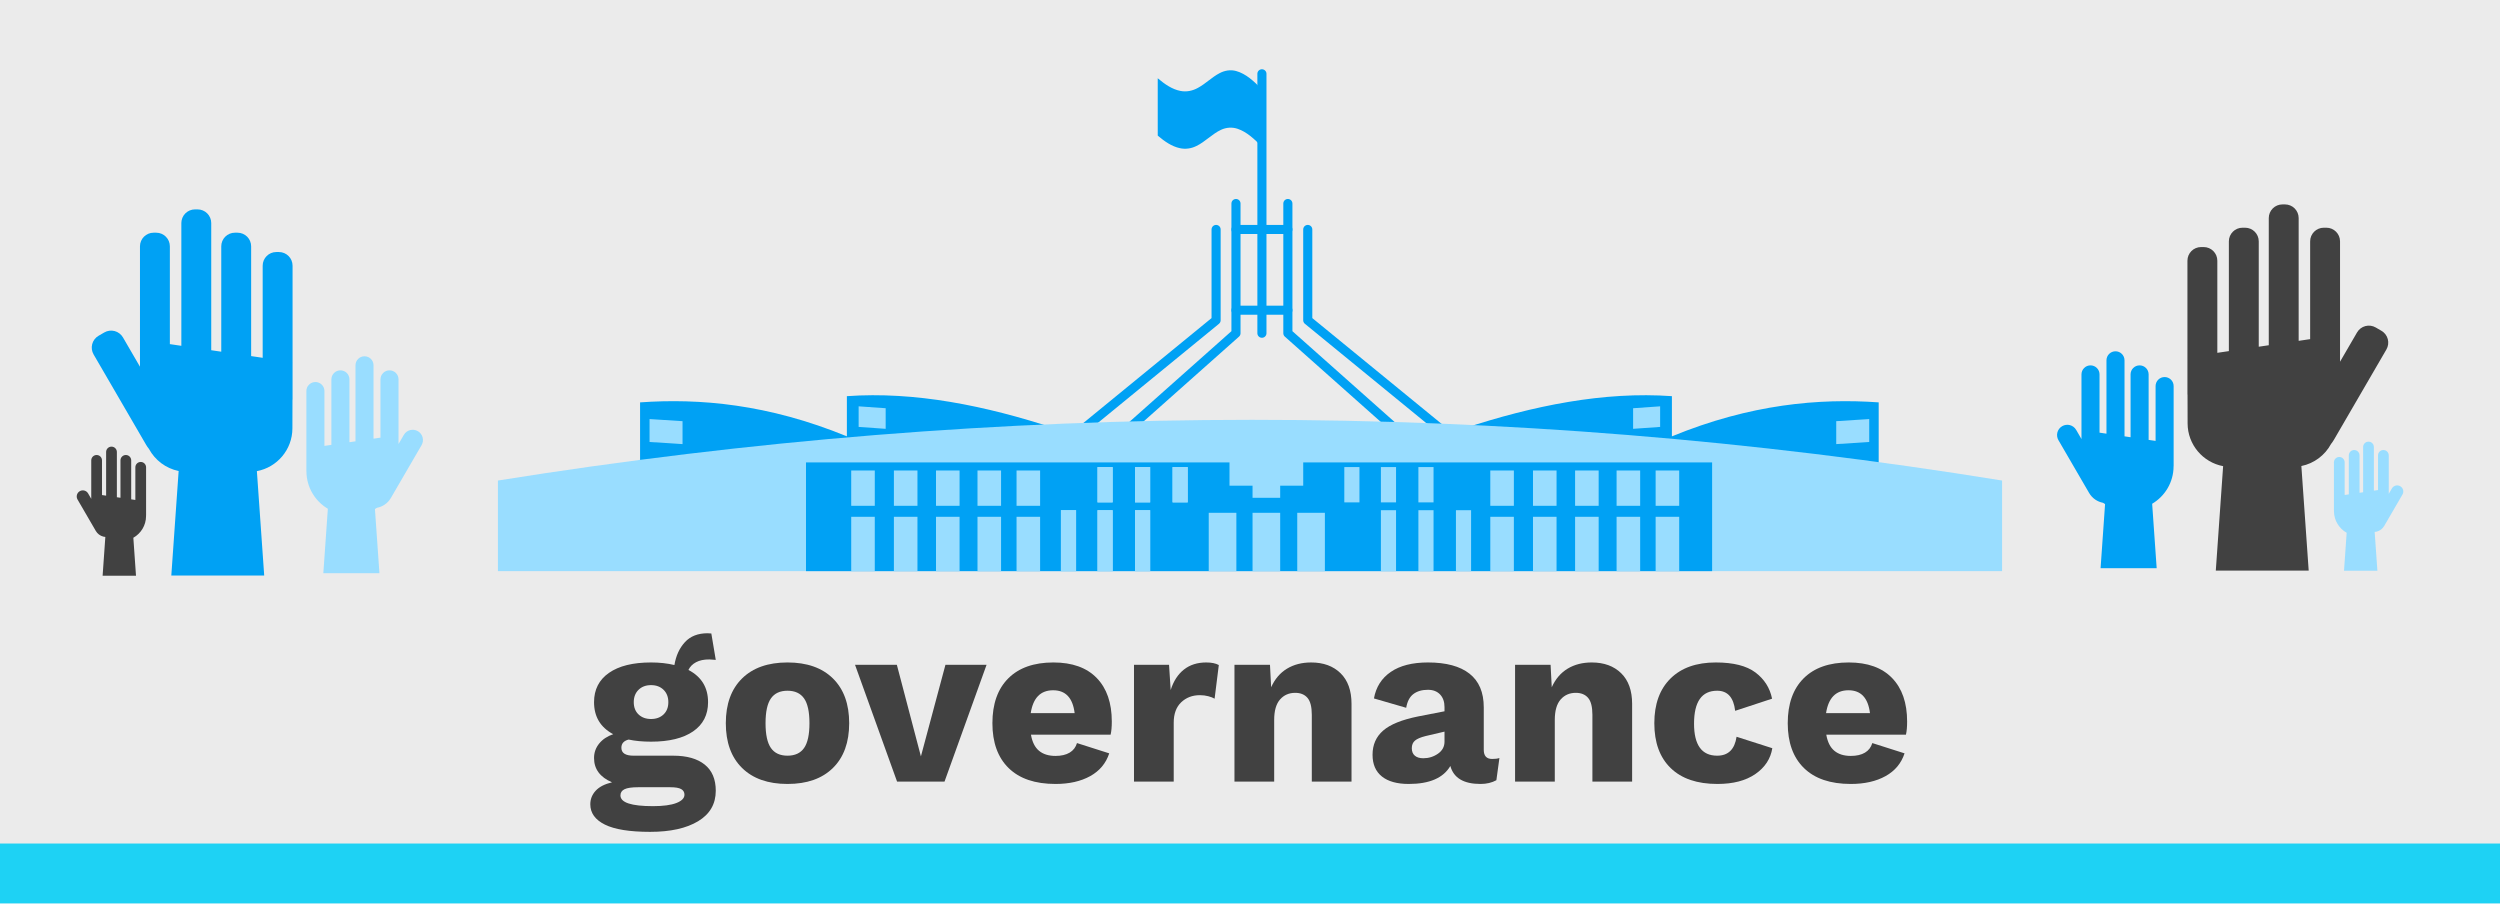
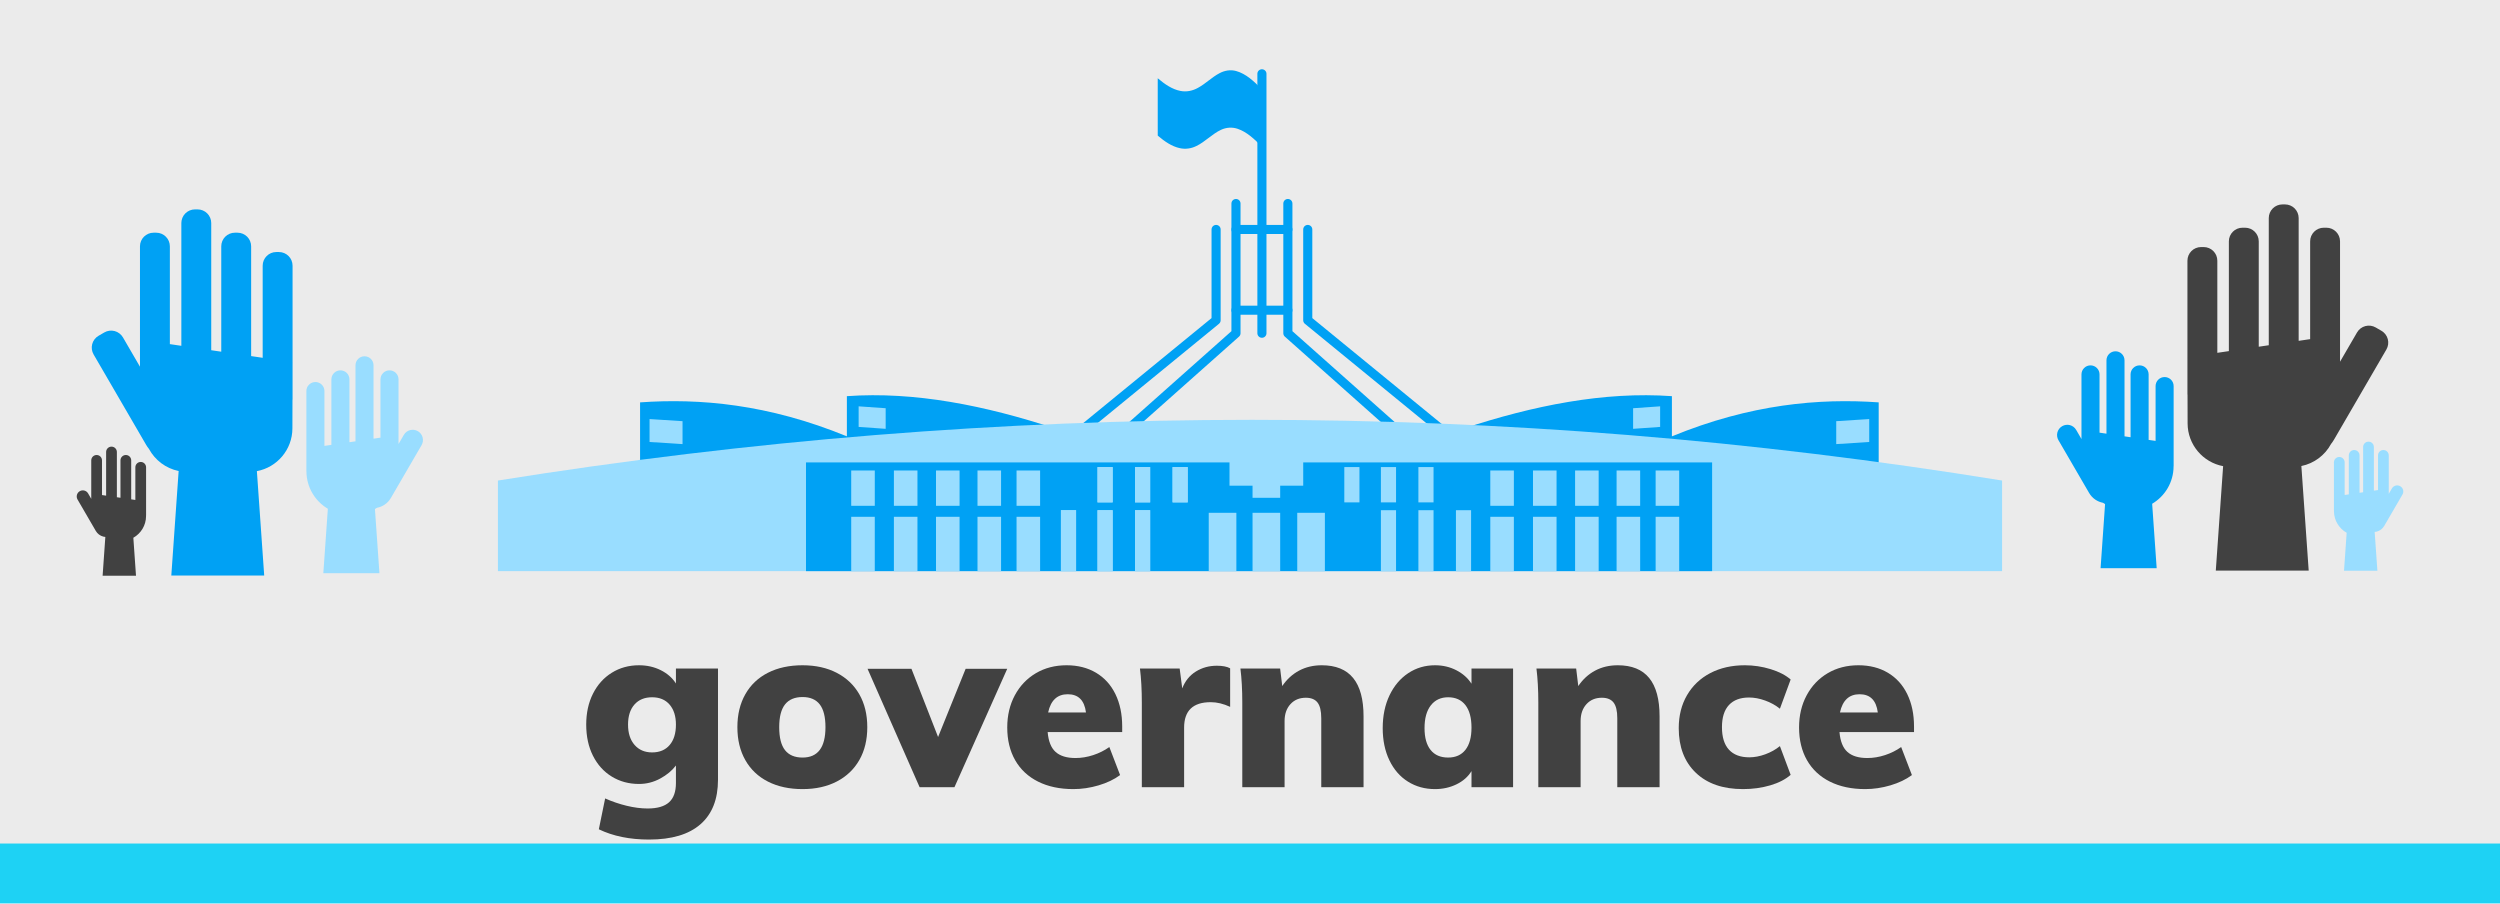
<svg xmlns="http://www.w3.org/2000/svg" width="100%" height="100%" viewBox="0 0 321 116" version="1.1" xml:space="preserve" style="fill-rule:evenodd;clip-rule:evenodd;stroke-linecap:round;stroke-linejoin:round;stroke-miterlimit:1.5;">
  <rect id="governance" x="0" y="0" width="321" height="116" style="fill:none;" />
  <clipPath id="_clip1">
    <rect x="0" y="0" width="321" height="116" />
  </clipPath>
  <g clip-path="url(#_clip1)">
    <rect x="0" y="0" width="321" height="116" style="fill:#ebebeb;" />
    <rect x="-21.221" y="108.309" width="387.574" height="13.191" style="fill:#1ed2f4;" />
-     <path d="M90.48,98.17c0.95,0.76 1.425,1.88 1.425,3.36c0,1.7 -0.755,3.005 -2.265,3.915c-1.51,0.91 -3.565,1.365 -6.165,1.365c-2.62,0 -4.555,-0.31 -5.805,-0.93c-1.25,-0.62 -1.875,-1.49 -1.875,-2.61c0,-0.66 0.23,-1.24 0.69,-1.74c0.46,-0.5 1.16,-0.86 2.1,-1.08c-1.54,-0.66 -2.31,-1.7 -2.31,-3.12c0,-0.7 0.22,-1.32 0.66,-1.86c0.44,-0.54 1.04,-0.94 1.8,-1.2c-1.64,-0.88 -2.46,-2.25 -2.46,-4.11c0,-1.62 0.64,-2.875 1.92,-3.765c1.28,-0.89 3.08,-1.335 5.4,-1.335c1.08,0 2.08,0.11 3,0.33c0.2,-1.2 0.65,-2.18 1.35,-2.94c0.7,-0.76 1.67,-1.14 2.91,-1.14l0.48,0.03l0.57,3.39c-0.4,-0.04 -0.68,-0.06 -0.84,-0.06c-0.68,0 -1.245,0.12 -1.695,0.36c-0.45,0.24 -0.775,0.57 -0.975,0.99c1.68,0.88 2.52,2.26 2.52,4.14c0,1.62 -0.64,2.87 -1.92,3.75c-1.28,0.88 -3.08,1.32 -5.4,1.32c-1.08,0 -2.04,-0.09 -2.88,-0.27c-0.62,0.16 -0.93,0.51 -0.93,1.05c0,0.68 0.52,1.02 1.56,1.02l5.1,0c1.74,0 3.085,0.38 4.035,1.14Zm-8.49,-9.6c-0.41,0.4 -0.615,0.93 -0.615,1.59c0,0.66 0.205,1.185 0.615,1.575c0.41,0.39 0.945,0.585 1.605,0.585c0.66,0 1.195,-0.195 1.605,-0.585c0.41,-0.39 0.615,-0.915 0.615,-1.575c0,-0.66 -0.205,-1.19 -0.615,-1.59c-0.41,-0.4 -0.945,-0.6 -1.605,-0.6c-0.66,0 -1.195,0.2 -1.605,0.6Zm4.86,14.535c0.69,-0.27 1.035,-0.625 1.035,-1.065c0,-0.32 -0.14,-0.56 -0.42,-0.72c-0.28,-0.16 -0.75,-0.24 -1.41,-0.24l-4.11,0c-0.82,0 -1.405,0.085 -1.755,0.255c-0.35,0.17 -0.525,0.435 -0.525,0.795c0,0.92 1.39,1.38 4.17,1.38c1.32,0 2.325,-0.135 3.015,-0.405Z" style="fill:#414141;fill-rule:nonzero;" />
-     <path d="M106.95,87.115c1.39,1.37 2.085,3.285 2.085,5.745c0,2.46 -0.695,4.375 -2.085,5.745c-1.39,1.37 -3.335,2.055 -5.835,2.055c-2.5,0 -4.445,-0.685 -5.835,-2.055c-1.39,-1.37 -2.085,-3.285 -2.085,-5.745c0,-2.46 0.695,-4.375 2.085,-5.745c1.39,-1.37 3.335,-2.055 5.835,-2.055c2.5,0 4.445,0.685 5.835,2.055Zm-7.965,2.565c-0.46,0.66 -0.69,1.72 -0.69,3.18c0,1.46 0.23,2.52 0.69,3.18c0.46,0.66 1.17,0.99 2.13,0.99c0.96,0 1.67,-0.33 2.13,-0.99c0.46,-0.66 0.69,-1.72 0.69,-3.18c0,-1.46 -0.23,-2.52 -0.69,-3.18c-0.46,-0.66 -1.17,-0.99 -2.13,-0.99c-0.96,0 -1.67,0.33 -2.13,0.99Z" style="fill:#414141;fill-rule:nonzero;" />
-     <path d="M126.675,85.36l-5.4,15l-6.09,0l-5.4,-15l5.37,0l3.09,11.76l3.15,-11.76l5.28,0Z" style="fill:#414141;fill-rule:nonzero;" />
-     <path d="M142.605,94.33l-10.23,0c0.16,0.94 0.505,1.63 1.035,2.07c0.53,0.44 1.235,0.66 2.115,0.66c0.74,0 1.345,-0.14 1.815,-0.42c0.47,-0.28 0.785,-0.69 0.945,-1.23l4.14,1.32c-0.42,1.28 -1.235,2.255 -2.445,2.925c-1.21,0.67 -2.695,1.005 -4.455,1.005c-2.62,0 -4.625,-0.68 -6.015,-2.04c-1.39,-1.36 -2.085,-3.28 -2.085,-5.76c0,-2.48 0.68,-4.4 2.04,-5.76c1.36,-1.36 3.29,-2.04 5.79,-2.04c2.42,0 4.275,0.665 5.565,1.995c1.29,1.33 1.935,3.195 1.935,5.595c0,0.68 -0.05,1.24 -0.15,1.68Zm-10.26,-2.76l5.64,0c-0.24,-1.96 -1.16,-2.94 -2.76,-2.94c-1.62,0 -2.58,0.98 -2.88,2.94Z" style="fill:#414141;fill-rule:nonzero;" />
-     <path d="M156.495,85.39l-0.54,4.32c-0.2,-0.12 -0.47,-0.225 -0.81,-0.315c-0.34,-0.09 -0.7,-0.135 -1.08,-0.135c-0.96,0 -1.76,0.305 -2.4,0.915c-0.64,0.61 -0.96,1.485 -0.96,2.625l0,7.56l-5.1,0l0,-15l4.5,0l0.21,3.24c0.36,-1.14 0.925,-2.015 1.695,-2.625c0.77,-0.61 1.725,-0.915 2.865,-0.915c0.68,0 1.22,0.11 1.62,0.33Z" style="fill:#414141;fill-rule:nonzero;" />
-     <path d="M172.125,86.44c0.94,0.92 1.41,2.23 1.41,3.93l0,9.99l-5.1,0l0,-8.58c0,-1.02 -0.185,-1.745 -0.555,-2.175c-0.37,-0.43 -0.895,-0.645 -1.575,-0.645c-0.8,0 -1.45,0.285 -1.95,0.855c-0.5,0.57 -0.75,1.445 -0.75,2.625l0,7.92l-5.1,0l0,-15l4.56,0l0.15,2.88c0.48,-1.06 1.16,-1.855 2.04,-2.385c0.88,-0.53 1.91,-0.795 3.09,-0.795c1.58,0 2.84,0.46 3.78,1.38Z" style="fill:#414141;fill-rule:nonzero;" />
-     <path d="M192.525,97.33l-0.39,2.85c-0.58,0.32 -1.26,0.48 -2.04,0.48c-2.16,0 -3.45,-0.77 -3.87,-2.31c-0.9,1.54 -2.68,2.31 -5.34,2.31c-1.5,0 -2.65,-0.32 -3.45,-0.96c-0.8,-0.64 -1.2,-1.57 -1.2,-2.79c0,-1.28 0.455,-2.315 1.365,-3.105c0.91,-0.79 2.405,-1.395 4.485,-1.815l3.39,-0.66l0,-0.54c0,-0.68 -0.19,-1.22 -0.57,-1.62c-0.38,-0.4 -0.9,-0.6 -1.56,-0.6c-0.76,0 -1.38,0.18 -1.86,0.54c-0.48,0.36 -0.79,0.95 -0.93,1.77l-4.14,-1.2c0.26,-1.46 0.98,-2.595 2.16,-3.405c1.18,-0.81 2.77,-1.215 4.77,-1.215c2.34,0 4.12,0.48 5.34,1.44c1.22,0.96 1.83,2.4 1.83,4.32l0,5.46c0,0.78 0.36,1.17 1.08,1.17c0.38,0 0.69,-0.04 0.93,-0.12Zm-7.89,-0.555c0.56,-0.39 0.84,-0.905 0.84,-1.545l0,-1.29l-2.43,0.57c-0.64,0.16 -1.095,0.355 -1.365,0.585c-0.27,0.23 -0.405,0.555 -0.405,0.975c0,0.42 0.13,0.74 0.39,0.96c0.26,0.22 0.62,0.33 1.08,0.33c0.7,0 1.33,-0.195 1.89,-0.585Z" style="fill:#414141;fill-rule:nonzero;" />
-     <path d="M208.155,86.44c0.94,0.92 1.41,2.23 1.41,3.93l0,9.99l-5.1,0l0,-8.58c0,-1.02 -0.185,-1.745 -0.555,-2.175c-0.37,-0.43 -0.895,-0.645 -1.575,-0.645c-0.8,0 -1.45,0.285 -1.95,0.855c-0.5,0.57 -0.75,1.445 -0.75,2.625l0,7.92l-5.1,0l0,-15l4.56,0l0.15,2.88c0.48,-1.06 1.16,-1.855 2.04,-2.385c0.88,-0.53 1.91,-0.795 3.09,-0.795c1.58,0 2.84,0.46 3.78,1.38Z" style="fill:#414141;fill-rule:nonzero;" />
-     <path d="M225.405,86.35c1.14,0.86 1.85,1.98 2.13,3.36l-4.74,1.56c-0.2,-1.72 -0.97,-2.58 -2.31,-2.58c-1.98,0 -2.97,1.41 -2.97,4.23c0,2.74 0.99,4.11 2.97,4.11c1.42,0 2.25,-0.81 2.49,-2.43l4.59,1.47c-0.22,1.36 -0.945,2.465 -2.175,3.315c-1.23,0.85 -2.855,1.275 -4.875,1.275c-2.6,0 -4.6,-0.68 -6,-2.04c-1.4,-1.36 -2.1,-3.28 -2.1,-5.76c0,-2.46 0.695,-4.375 2.085,-5.745c1.39,-1.37 3.325,-2.055 5.805,-2.055c2.26,0 3.96,0.43 5.1,1.29Z" style="fill:#414141;fill-rule:nonzero;" />
-     <path d="M244.725,94.33l-10.23,0c0.16,0.94 0.505,1.63 1.035,2.07c0.53,0.44 1.235,0.66 2.115,0.66c0.74,0 1.345,-0.14 1.815,-0.42c0.47,-0.28 0.785,-0.69 0.945,-1.23l4.14,1.32c-0.42,1.28 -1.235,2.255 -2.445,2.925c-1.21,0.67 -2.695,1.005 -4.455,1.005c-2.62,0 -4.625,-0.68 -6.015,-2.04c-1.39,-1.36 -2.085,-3.28 -2.085,-5.76c0,-2.48 0.68,-4.4 2.04,-5.76c1.36,-1.36 3.29,-2.04 5.79,-2.04c2.42,0 4.275,0.665 5.565,1.995c1.29,1.33 1.935,3.195 1.935,5.595c0,0.68 -0.05,1.24 -0.15,1.68Zm-10.26,-2.76l5.64,0c-0.24,-1.96 -1.16,-2.94 -2.76,-2.94c-1.62,0 -2.58,0.98 -2.88,2.94Z" style="fill:#414141;fill-rule:nonzero;" />
+     <path d="M92.19,85.84l0,14.28c0,2.5 -0.75,4.405 -2.25,5.715c-1.5,1.31 -3.7,1.965 -6.6,1.965c-2.48,0 -4.63,-0.44 -6.45,-1.32l0.81,-3.96c0.9,0.4 1.825,0.715 2.775,0.945c0.95,0.23 1.845,0.345 2.685,0.345c1.24,0 2.155,-0.265 2.745,-0.795c0.59,-0.53 0.885,-1.355 0.885,-2.475l0,-2.25c-0.5,0.66 -1.175,1.22 -2.025,1.68c-0.85,0.46 -1.755,0.69 -2.715,0.69c-1.3,0 -2.465,-0.315 -3.495,-0.945c-1.03,-0.63 -1.835,-1.52 -2.415,-2.67c-0.58,-1.15 -0.87,-2.485 -0.87,-4.005c0,-1.5 0.29,-2.825 0.87,-3.975c0.58,-1.15 1.385,-2.045 2.415,-2.685c1.03,-0.64 2.195,-0.96 3.495,-0.96c1.02,0 1.95,0.21 2.79,0.63c0.84,0.42 1.49,0.99 1.95,1.71l0,-1.92l5.4,0Zm-6.21,9.825c0.54,-0.63 0.81,-1.505 0.81,-2.625c0,-1.08 -0.27,-1.935 -0.81,-2.565c-0.54,-0.63 -1.29,-0.945 -2.25,-0.945c-0.96,0 -1.715,0.31 -2.265,0.93c-0.55,0.62 -0.825,1.48 -0.825,2.58c0,1.1 0.28,1.97 0.84,2.61c0.56,0.64 1.31,0.96 2.25,0.96c0.96,0 1.71,-0.315 2.25,-0.945Z" style="fill:#414141;fill-rule:nonzero;" />
+     <path d="M98.61,100.36c-1.26,-0.64 -2.23,-1.56 -2.91,-2.76c-0.68,-1.2 -1.02,-2.61 -1.02,-4.23c0,-1.62 0.34,-3.03 1.02,-4.23c0.68,-1.2 1.65,-2.12 2.91,-2.76c1.26,-0.64 2.74,-0.96 4.44,-0.96c1.68,0 3.145,0.325 4.395,0.975c1.25,0.65 2.215,1.57 2.895,2.76c0.68,1.19 1.02,2.595 1.02,4.215c0,1.62 -0.34,3.025 -1.02,4.215c-0.68,1.19 -1.645,2.11 -2.895,2.76c-1.25,0.65 -2.715,0.975 -4.395,0.975c-1.7,0 -3.18,-0.32 -4.44,-0.96Zm7.38,-6.99c0,-1.32 -0.245,-2.295 -0.735,-2.925c-0.49,-0.63 -1.225,-0.945 -2.205,-0.945c-1,0 -1.75,0.315 -2.25,0.945c-0.5,0.63 -0.75,1.605 -0.75,2.925c0,1.34 0.25,2.325 0.75,2.955c0.5,0.63 1.25,0.945 2.25,0.945c1.96,0 2.94,-1.3 2.94,-3.9Z" style="fill:#414141;fill-rule:nonzero;" />
+     <path d="M123.99,85.87l5.34,0l-6.78,15.21l-4.47,0l-6.69,-15.21l5.64,0l3.42,8.76l3.54,-8.76Z" style="fill:#414141;fill-rule:nonzero;" />
+     <path d="M144.09,94l-9.57,0c0.1,1.18 0.44,2.03 1.02,2.55c0.58,0.52 1.43,0.78 2.55,0.78c0.76,0 1.52,-0.125 2.28,-0.375c0.76,-0.25 1.45,-0.595 2.07,-1.035l1.38,3.6c-0.76,0.56 -1.68,1 -2.76,1.32c-1.08,0.32 -2.16,0.48 -3.24,0.48c-1.74,0 -3.25,-0.32 -4.53,-0.96c-1.28,-0.64 -2.26,-1.555 -2.94,-2.745c-0.68,-1.19 -1.02,-2.595 -1.02,-4.215c0,-1.54 0.325,-2.915 0.975,-4.125c0.65,-1.21 1.55,-2.155 2.7,-2.835c1.15,-0.68 2.465,-1.02 3.945,-1.02c1.44,0 2.7,0.32 3.78,0.96c1.08,0.64 1.91,1.555 2.49,2.745c0.58,1.19 0.87,2.575 0.87,4.155l0,0.72Zm-9.51,-2.52l4.86,0c-0.2,-1.56 -0.98,-2.34 -2.34,-2.34c-1.34,0 -2.18,0.78 -2.52,2.34Z" style="fill:#414141;fill-rule:nonzero;" />
+     <path d="M157.95,85.81l0,4.95c-0.86,-0.4 -1.69,-0.6 -2.49,-0.6c-2.28,0 -3.42,1.09 -3.42,3.27l0,7.65l-5.43,0l0,-10.86c0,-1.64 -0.08,-3.1 -0.24,-4.38l5.1,0l0.33,2.55c0.36,-0.94 0.94,-1.66 1.74,-2.16c0.8,-0.5 1.7,-0.75 2.7,-0.75c0.74,0 1.31,0.11 1.71,0.33Z" style="fill:#414141;fill-rule:nonzero;" />
+     <path d="M173.745,87.055c0.89,1.09 1.335,2.735 1.335,4.935l0,9.09l-5.43,0l0,-8.85c0,-0.94 -0.16,-1.615 -0.48,-2.025c-0.32,-0.41 -0.82,-0.615 -1.5,-0.615c-0.82,0 -1.48,0.275 -1.98,0.825c-0.5,0.55 -0.75,1.275 -0.75,2.175l0,8.49l-5.43,0l0,-10.86c0,-1.64 -0.08,-3.1 -0.24,-4.38l5.1,0l0.27,2.25c0.58,-0.86 1.3,-1.52 2.16,-1.98c0.86,-0.46 1.83,-0.69 2.91,-0.69c1.8,0 3.145,0.545 4.035,1.635Z" style="fill:#414141;fill-rule:nonzero;" />
+     <path d="M194.28,85.84l0,15.24l-5.34,0l0,-2.07c-0.44,0.72 -1.08,1.285 -1.92,1.695c-0.84,0.41 -1.76,0.615 -2.76,0.615c-1.3,0 -2.46,-0.32 -3.48,-0.96c-1.02,-0.64 -1.815,-1.555 -2.385,-2.745c-0.57,-1.19 -0.855,-2.565 -0.855,-4.125c0,-1.58 0.29,-2.98 0.87,-4.2c0.58,-1.22 1.38,-2.17 2.4,-2.85c1.02,-0.68 2.17,-1.02 3.45,-1.02c1,0 1.915,0.215 2.745,0.645c0.83,0.43 1.475,1.005 1.935,1.725l0,-1.95l5.34,0Zm-6.12,10.44c0.52,-0.66 0.78,-1.61 0.78,-2.85c0,-1.26 -0.26,-2.225 -0.78,-2.895c-0.52,-0.67 -1.26,-1.005 -2.22,-1.005c-0.94,0 -1.68,0.345 -2.22,1.035c-0.54,0.69 -0.81,1.665 -0.81,2.925c0,1.22 0.26,2.155 0.78,2.805c0.52,0.65 1.27,0.975 2.25,0.975c0.96,0 1.7,-0.33 2.22,-0.99Z" style="fill:#414141;fill-rule:nonzero;" />
+     <path d="M211.755,87.055c0.89,1.09 1.335,2.735 1.335,4.935l0,9.09l-5.43,0l0,-8.85c0,-0.94 -0.16,-1.615 -0.48,-2.025c-0.32,-0.41 -0.82,-0.615 -1.5,-0.615c-0.82,0 -1.48,0.275 -1.98,0.825c-0.5,0.55 -0.75,1.275 -0.75,2.175l0,8.49l-5.43,0l0,-10.86c0,-1.64 -0.08,-3.1 -0.24,-4.38l5.1,0l0.27,2.25c0.58,-0.86 1.3,-1.52 2.16,-1.98c0.86,-0.46 1.83,-0.69 2.91,-0.69c1.8,0 3.145,0.545 4.035,1.635Z" style="fill:#414141;fill-rule:nonzero;" />
+     <path d="M217.74,99.22c-1.46,-1.4 -2.19,-3.31 -2.19,-5.73c0,-1.6 0.355,-3.01 1.065,-4.23c0.71,-1.22 1.705,-2.165 2.985,-2.835c1.28,-0.67 2.76,-1.005 4.44,-1.005c1.12,0 2.22,0.165 3.3,0.495c1.08,0.33 1.94,0.775 2.58,1.335l-1.38,3.75c-0.54,-0.44 -1.17,-0.79 -1.89,-1.05c-0.72,-0.26 -1.41,-0.39 -2.07,-0.39c-1.12,0 -1.98,0.32 -2.58,0.96c-0.6,0.64 -0.9,1.59 -0.9,2.85c0,1.28 0.3,2.245 0.9,2.895c0.6,0.65 1.47,0.975 2.61,0.975c0.66,0 1.345,-0.13 2.055,-0.39c0.71,-0.26 1.335,-0.61 1.875,-1.05l1.38,3.69c-0.66,0.58 -1.535,1.03 -2.625,1.35c-1.09,0.32 -2.255,0.48 -3.495,0.48c-2.58,0 -4.6,-0.7 -6.06,-2.1Z" style="fill:#414141;fill-rule:nonzero;" />
+     <path d="M245.76,94l-9.57,0c0.1,1.18 0.44,2.03 1.02,2.55c0.58,0.52 1.43,0.78 2.55,0.78c0.76,0 1.52,-0.125 2.28,-0.375c0.76,-0.25 1.45,-0.595 2.07,-1.035l1.38,3.6c-0.76,0.56 -1.68,1 -2.76,1.32c-1.08,0.32 -2.16,0.48 -3.24,0.48c-1.74,0 -3.25,-0.32 -4.53,-0.96c-1.28,-0.64 -2.26,-1.555 -2.94,-2.745c-0.68,-1.19 -1.02,-2.595 -1.02,-4.215c0,-1.54 0.325,-2.915 0.975,-4.125c0.65,-1.21 1.55,-2.155 2.7,-2.835c1.15,-0.68 2.465,-1.02 3.945,-1.02c1.44,0 2.7,0.32 3.78,0.96c1.08,0.64 1.91,1.555 2.49,2.745c0.58,1.19 0.87,2.575 0.87,4.155l0,0.72Zm-9.51,-2.52l4.86,0c-0.2,-1.56 -0.98,-2.34 -2.34,-2.34c-1.34,0 -2.18,0.78 -2.52,2.34Z" style="fill:#414141;fill-rule:nonzero;" />
    <g>
      <path d="M158.7,29.463l6.662,0" style="fill:none;stroke:#00a1f4;stroke-width:1.17px;" />
      <path d="M158.7,39.829l6.662,0" style="fill:none;stroke:#00a1f4;stroke-width:1.17px;" />
      <path d="M162.029,18.858c-0.931,-0.985 -1.941,-1.925 -3.12,-2.32c-0.698,-0.234 -1.448,-0.188 -2.126,0.129c-1.132,0.521 -2.068,1.567 -3.197,2.095c-0.663,0.325 -1.391,0.414 -2.089,0.264c-1.034,-0.22 -1.976,-0.873 -2.843,-1.613c-0.004,-3.933 -0.002,-3.431 -0.001,-7.365c0.887,0.755 1.853,1.423 2.913,1.627c0.764,0.154 1.556,-0.002 2.263,-0.402c0.958,-0.515 1.783,-1.366 2.746,-1.868c0.673,-0.362 1.428,-0.483 2.143,-0.286c1.256,0.343 2.331,1.335 3.309,2.371c0.008,3.934 0.003,3.433 0.002,7.368Z" style="fill:#00a1f4;fill-rule:nonzero;" />
      <path d="M162.031,9.476l0,33.311" style="fill:none;stroke:#00a1f4;stroke-width:1.17px;" />
      <path d="M158.7,26.132l0,16.655l-14.99,13.324" style="fill:none;stroke:#00a1f4;stroke-width:1.17px;" />
      <path d="M156.147,29.463l0,11.658l-18.321,14.99" style="fill:none;stroke:#00a1f4;stroke-width:1.17px;" />
      <path d="M165.362,26.132l0,16.655l14.99,13.324" style="fill:none;stroke:#00a1f4;stroke-width:1.17px;" />
      <path d="M167.916,29.463l0,11.658l18.321,14.99" style="fill:none;stroke:#00a1f4;stroke-width:1.17px;" />
      <path d="M82.186,59.774l0,-8.109c7.648,-0.542 16.446,0.217 26.552,4.361l0,-5.159c8.732,-0.619 17.759,1.196 26.851,4.186l-53.403,4.721Z" style="fill:#00a1f4;" />
      <clipPath id="_clip2">
        <path d="M82.186,59.774l0,-8.109c7.648,-0.542 16.446,0.217 26.552,4.361l0,-5.159c8.732,-0.619 17.759,1.196 26.851,4.186l-53.403,4.721Z" />
      </clipPath>
      <g clip-path="url(#_clip2)">
        <path d="M87.638,54.079l-4.235,-0.272l0,2.944l4.235,0.272l0,-2.944Z" style="fill:#9df;" />
        <path d="M113.72,52.417l-3.471,-0.244l0,2.643l3.471,0.245l0,-2.644Z" style="fill:#9df;" />
      </g>
      <path d="M241.224,59.774l0,-8.109c-7.648,-0.542 -16.446,0.217 -26.551,4.361l0,-5.159c-8.733,-0.619 -17.76,1.196 -26.851,4.186l53.402,4.721Z" style="fill:#00a1f4;" />
      <clipPath id="_clip3">
        <path d="M241.224,59.774l0,-8.109c-7.648,-0.542 -16.446,0.217 -26.551,4.361l0,-5.159c-8.733,-0.619 -17.76,1.196 -26.851,4.186l53.402,4.721Z" />
      </clipPath>
      <g clip-path="url(#_clip3)">
        <path d="M235.772,54.079l4.236,-0.272l0,2.944l-4.236,0.272l0,-2.944Z" style="fill:#9df;" />
        <path d="M209.691,52.417l3.47,-0.244l0,2.643l-3.47,0.245l0,-2.644Z" style="fill:#9df;" />
      </g>
      <path d="M257.068,61.701c-64.082,-10.415 -128.461,-10.374 -193.136,0l0,11.635l193.136,0l0,-11.635Z" style="fill:#9df;" />
      <rect x="103.49" y="59.374" width="116.346" height="13.962" style="fill:#00a1f4;" />
      <clipPath id="_clip4">
        <rect x="103.49" y="59.374" width="116.346" height="13.962" />
      </clipPath>
      <g clip-path="url(#_clip4)">
        <g>
          <rect x="109.296" y="60.411" width="3.026" height="4.534" style="fill:#9df;" />
          <rect x="114.776" y="60.411" width="3.026" height="4.534" style="fill:#9df;" />
          <rect x="120.183" y="60.411" width="3.026" height="4.534" style="fill:#9df;" />
          <rect x="125.511" y="60.411" width="3.026" height="4.534" style="fill:#9df;" />
          <rect x="130.524" y="60.411" width="3.026" height="4.534" style="fill:#9df;" />
          <rect x="109.296" y="66.353" width="3.026" height="8.379" style="fill:#9df;" />
          <rect x="114.776" y="66.353" width="3.026" height="8.379" style="fill:#9df;" />
          <rect x="120.183" y="66.353" width="3.026" height="8.379" style="fill:#9df;" />
          <rect x="125.511" y="66.353" width="3.026" height="8.379" style="fill:#9df;" />
          <rect x="130.524" y="66.353" width="3.026" height="8.379" style="fill:#9df;" />
          <rect x="136.223" y="65.508" width="1.945" height="8.785" style="fill:#9df;" />
          <rect x="140.92" y="59.972" width="1.945" height="4.534" style="fill:#9df;" />
          <rect x="140.92" y="65.508" width="1.945" height="8.785" style="fill:#9df;" />
          <rect x="145.736" y="59.972" width="1.945" height="4.534" style="fill:#9df;" />
          <rect x="145.736" y="65.508" width="1.945" height="8.785" style="fill:#9df;" />
          <rect x="150.557" y="59.972" width="1.945" height="4.534" style="fill:#9df;" />
          <rect x="136.223" y="65.508" width="1.945" height="8.785" style="fill:#9df;" />
          <rect x="140.92" y="59.972" width="1.945" height="4.534" style="fill:#9df;" />
          <rect x="140.92" y="65.508" width="1.945" height="8.785" style="fill:#9df;" />
          <rect x="145.736" y="59.972" width="1.945" height="4.534" style="fill:#9df;" />
          <rect x="145.736" y="65.508" width="1.945" height="8.785" style="fill:#9df;" />
          <rect x="150.557" y="59.972" width="1.945" height="4.534" style="fill:#9df;" />
          <rect x="155.201" y="65.843" width="3.549" height="8.785" style="fill:#9df;" />
          <rect x="160.826" y="65.843" width="3.549" height="8.785" style="fill:#9df;" />
          <rect x="160.826" y="55.133" width="3.549" height="8.785" style="fill:#9df;" />
          <rect x="166.566" y="65.843" width="3.549" height="8.785" style="fill:#9df;" />
          <rect x="172.61" y="59.972" width="1.945" height="4.534" style="fill:#9df;" />
          <rect x="177.307" y="59.972" width="1.945" height="4.534" style="fill:#9df;" />
          <rect x="177.307" y="65.508" width="1.945" height="8.785" style="fill:#9df;" />
          <rect x="182.122" y="59.972" width="1.945" height="4.534" style="fill:#9df;" />
          <rect x="182.122" y="65.508" width="1.945" height="8.785" style="fill:#9df;" />
          <rect x="186.943" y="65.508" width="1.945" height="8.785" style="fill:#9df;" />
          <rect x="191.354" y="60.411" width="3.026" height="4.534" style="fill:#9df;" />
          <rect x="196.835" y="60.411" width="3.026" height="4.534" style="fill:#9df;" />
          <rect x="202.242" y="60.411" width="3.026" height="4.534" style="fill:#9df;" />
          <rect x="207.57" y="60.411" width="3.026" height="4.534" style="fill:#9df;" />
          <rect x="212.583" y="60.411" width="3.026" height="4.534" style="fill:#9df;" />
          <rect x="191.354" y="66.353" width="3.026" height="8.379" style="fill:#9df;" />
          <rect x="196.835" y="66.353" width="3.026" height="8.379" style="fill:#9df;" />
          <rect x="202.242" y="66.353" width="3.026" height="8.379" style="fill:#9df;" />
          <rect x="207.57" y="66.353" width="3.026" height="8.379" style="fill:#9df;" />
          <rect x="212.583" y="66.353" width="3.026" height="8.379" style="fill:#9df;" />
        </g>
      </g>
      <rect x="157.868" y="56.124" width="9.466" height="6.238" style="fill:#9df;" />
    </g>
    <g>
      <path d="M27.123,44.968l0,-16.329c0,-0.465 -0.185,-0.911 -0.514,-1.239c-0.328,-0.329 -0.774,-0.514 -1.239,-0.514c-0.11,0 -0.222,0 -0.333,0c-0.464,0 -0.91,0.185 -1.239,0.514c-0.328,0.328 -0.513,0.774 -0.513,1.239l0,15.764l-1.475,-0.218l0,-12.555c0,-0.968 -0.785,-1.752 -1.753,-1.752c-0.11,0 -0.222,0 -0.332,0c-0.968,0 -1.753,0.784 -1.753,1.752l0,15.454l-2.186,-3.762c-0.234,-0.402 -0.617,-0.695 -1.067,-0.814c-0.449,-0.119 -0.927,-0.054 -1.329,0.179c-0.243,0.141 -0.494,0.287 -0.737,0.428c-0.402,0.234 -0.695,0.618 -0.814,1.067c-0.119,0.449 -0.054,0.927 0.179,1.329c1.505,2.59 4.614,7.939 6.735,11.588c0.114,0.196 0.24,0.38 0.378,0.55c0.777,1.438 2.163,2.494 3.807,2.829l-0.942,13.424l11.928,0l-0.94,-13.407c2.591,-0.486 4.554,-2.757 4.561,-5.489l0.009,-3.699l0.011,0l0,-4.375l0.002,-0.425l-0.002,0l0,-12.393c0,-0.968 -0.784,-1.753 -1.752,-1.753c-0.111,0 -0.222,0 -0.333,0c-0.967,0 -1.752,0.785 -1.752,1.753l0,11.827l-1.481,-0.218l0,-14.093c0,-0.968 -0.784,-1.752 -1.752,-1.752c-0.111,0 -0.222,0 -0.333,0c-0.968,0 -1.752,0.784 -1.752,1.752l0,13.528l-1.287,-0.19Z" style="fill:#00a1f4;" />
      <path d="M47.962,56.324l0,-9.42c0,-0.64 -0.518,-1.158 -1.158,-1.158c0,0 -0.001,0 -0.001,0c-0.64,0 -1.158,0.518 -1.158,1.158l0,9.761l-0.777,0.115l0,-8.07c0,-0.307 -0.122,-0.601 -0.339,-0.819c-0.218,-0.217 -0.512,-0.339 -0.819,-0.339c-0.001,0 -0.001,0 -0.002,0c-0.307,0 -0.601,0.122 -0.819,0.339c-0.217,0.218 -0.339,0.512 -0.339,0.819l0,8.411l-0.894,0.132l0,-7.043c0,-0.307 -0.122,-0.602 -0.339,-0.819c-0.217,-0.217 -0.512,-0.339 -0.819,-0.339c-0.001,0 -0.001,0 -0.002,0c-0.307,0 -0.601,0.122 -0.818,0.339c-0.218,0.217 -0.34,0.512 -0.34,0.819l0,7.385l0,0l0,0.256l0,2.642l0.007,0l0,0.022c0.005,2.047 1.109,3.835 2.751,4.808l-0.58,8.276l7.203,0l-0.577,-8.238c0.09,-0.052 0.178,-0.106 0.265,-0.162c0.723,-0.138 1.384,-0.577 1.783,-1.263c1.223,-2.104 2.991,-5.146 3.939,-6.777c0.365,-0.628 0.152,-1.432 -0.476,-1.797c-0.001,0 -0.002,-0.001 -0.003,-0.001c-0.627,-0.365 -1.432,-0.152 -1.796,0.476l-0.683,1.174l0,-8.301c0,-0.307 -0.122,-0.601 -0.339,-0.819c-0.217,-0.217 -0.512,-0.339 -0.819,-0.339c-0.001,0 -0.001,0 -0.002,0c-0.307,0 -0.601,0.122 -0.818,0.339c-0.218,0.218 -0.34,0.512 -0.34,0.819l0,7.483l-0.891,0.131Z" style="fill:#9df;" />
      <path d="M15.006,63.845l0,-5.809c0,-0.38 -0.309,-0.689 -0.69,-0.689c0,0 0,0 0,0c-0.381,0 -0.69,0.309 -0.69,0.689l0,5.606l-0.53,-0.078l0,-4.453c0,-0.38 -0.308,-0.689 -0.689,-0.689c0,0 0,0 -0.001,0c-0.38,0 -0.689,0.309 -0.689,0.689l0,4.94l-0.406,-0.699c-0.217,-0.373 -0.696,-0.5 -1.07,-0.283c0,0 0,0 0,0c-0.374,0.217 -0.501,0.697 -0.284,1.07c0.565,0.971 1.616,2.781 2.344,4.033c0.209,0.359 0.551,0.62 0.953,0.726c0.089,0.024 0.18,0.04 0.271,0.047l-0.349,4.977l4.286,0l-0.341,-4.874c0.972,-0.548 1.63,-1.589 1.633,-2.785l0,-0.14l0.004,0l0,-1.572l0.001,-0.153l-0.001,0l0,-4.394c0,-0.381 -0.308,-0.689 -0.689,-0.689c0,0 0,0 -0.001,0c-0.38,0 -0.689,0.308 -0.689,0.689l0,4.191l-0.532,-0.079l0,-5.005c0,-0.38 -0.308,-0.689 -0.689,-0.689c0,0 -0.001,0 -0.001,0c-0.38,0 -0.689,0.309 -0.689,0.689l0,4.802l-0.462,-0.068Z" style="fill:#414141;" />
    </g>
    <g>
      <path d="M291.31,44.329l0,-16.33c0,-0.464 0.185,-0.91 0.514,-1.239c0.328,-0.328 0.774,-0.513 1.239,-0.513c0.11,0 0.222,0 0.332,0c0.465,0 0.911,0.185 1.24,0.513c0.328,0.329 0.513,0.775 0.513,1.239l0,15.764l1.475,-0.217l0,-12.555c0,-0.968 0.785,-1.753 1.753,-1.753c0.11,0 0.222,0 0.332,0c0.968,0 1.753,0.785 1.753,1.753l0,15.453l2.186,-3.762c0.234,-0.402 0.617,-0.694 1.067,-0.813c0.449,-0.119 0.927,-0.055 1.329,0.179c0.243,0.141 0.494,0.287 0.737,0.428c0.402,0.234 0.694,0.617 0.813,1.066c0.119,0.45 0.055,0.928 -0.178,1.33c-1.505,2.589 -4.615,7.939 -6.735,11.588c-0.114,0.196 -0.241,0.379 -0.378,0.55c-0.777,1.438 -2.163,2.494 -3.807,2.828l0.941,13.424l-11.927,0l0.94,-13.407c-2.591,-0.486 -4.554,-2.757 -4.561,-5.489l-0.009,-3.699l-0.012,0l0,-4.375l-0.001,-0.425l0.001,0l0,-12.393c0,-0.968 0.785,-1.752 1.753,-1.752c0.11,0 0.222,0 0.333,0c0.967,0 1.752,0.784 1.752,1.752l0,11.828l1.481,-0.219l0,-14.092c0,-0.968 0.784,-1.753 1.752,-1.753c0.111,0 0.222,0 0.333,0c0.968,0 1.752,0.785 1.752,1.753l0,13.527l1.287,-0.189Z" style="fill:#414141;" />
      <path d="M270.47,55.684l0,-9.42c0,-0.639 0.519,-1.158 1.158,-1.158c0.001,0 0.001,0 0.002,0c0.64,0 1.158,0.519 1.158,1.158l0,9.762l0.777,0.114l0,-8.069c0,-0.307 0.122,-0.602 0.339,-0.819c0.218,-0.217 0.512,-0.339 0.819,-0.339c0.001,0 0.001,0 0.002,0c0.307,0 0.601,0.122 0.819,0.339c0.217,0.217 0.339,0.512 0.339,0.819l0,8.411l0.894,0.132l0,-7.043c0,-0.308 0.122,-0.602 0.339,-0.819c0.217,-0.217 0.512,-0.339 0.819,-0.339c0.001,0 0.001,0 0.002,0c0.307,0 0.601,0.122 0.818,0.339c0.218,0.217 0.34,0.511 0.34,0.819l0,7.384l0,0l0,0.257l0,2.642l-0.007,0l0,0.022c-0.005,2.047 -1.109,3.835 -2.751,4.807l0.58,8.277l-7.203,0l0.577,-8.238c-0.09,-0.052 -0.179,-0.106 -0.266,-0.163c-0.722,-0.138 -1.383,-0.576 -1.782,-1.262c-1.223,-2.105 -2.991,-5.146 -3.939,-6.778c-0.365,-0.627 -0.152,-1.432 0.476,-1.796c0.001,-0.001 0.002,-0.001 0.002,-0.002c0.628,-0.365 1.432,-0.152 1.797,0.476l0.683,1.175l0,-8.301c0,-0.307 0.122,-0.602 0.339,-0.819c0.217,-0.217 0.512,-0.339 0.819,-0.339c0,0 0.001,0 0.001,0c0.308,0 0.602,0.122 0.819,0.339c0.218,0.217 0.34,0.512 0.34,0.819l0,7.482l0.89,0.131Z" style="fill:#00a1f4;" />
      <path d="M303.427,63.206l0,-5.809c0,-0.381 0.309,-0.689 0.689,-0.689c0.001,0 0.001,0 0.001,0c0.381,0 0.689,0.308 0.689,0.689l0,5.605l0.531,-0.078l0,-4.452c0,-0.381 0.308,-0.689 0.689,-0.689c0,0 0,0 0.001,0c0.38,0 0.689,0.308 0.689,0.689l0,4.939l0.406,-0.698c0.217,-0.374 0.696,-0.501 1.07,-0.283c0,0 0,0 0,0c0.374,0.217 0.501,0.696 0.283,1.07c-0.564,0.971 -1.616,2.78 -2.343,4.032c-0.209,0.359 -0.551,0.621 -0.953,0.727c-0.089,0.024 -0.18,0.039 -0.271,0.047l0.349,4.976l-4.286,0l0.341,-4.873c-0.972,-0.548 -1.63,-1.589 -1.633,-2.785l0,-0.14l-0.004,0l0,-1.573l-0.001,-0.152l0.001,0l0,-4.395c0,-0.38 0.308,-0.689 0.689,-0.689c0,0 0,0 0.001,0c0.38,0 0.689,0.309 0.689,0.689l0,4.191l0.532,-0.078l0,-5.005c0,-0.381 0.308,-0.689 0.689,-0.689c0,0 0,0 0.001,0c0.38,0 0.689,0.308 0.689,0.689l0,4.802l0.462,-0.068Z" style="fill:#9df;" />
    </g>
  </g>
</svg>
